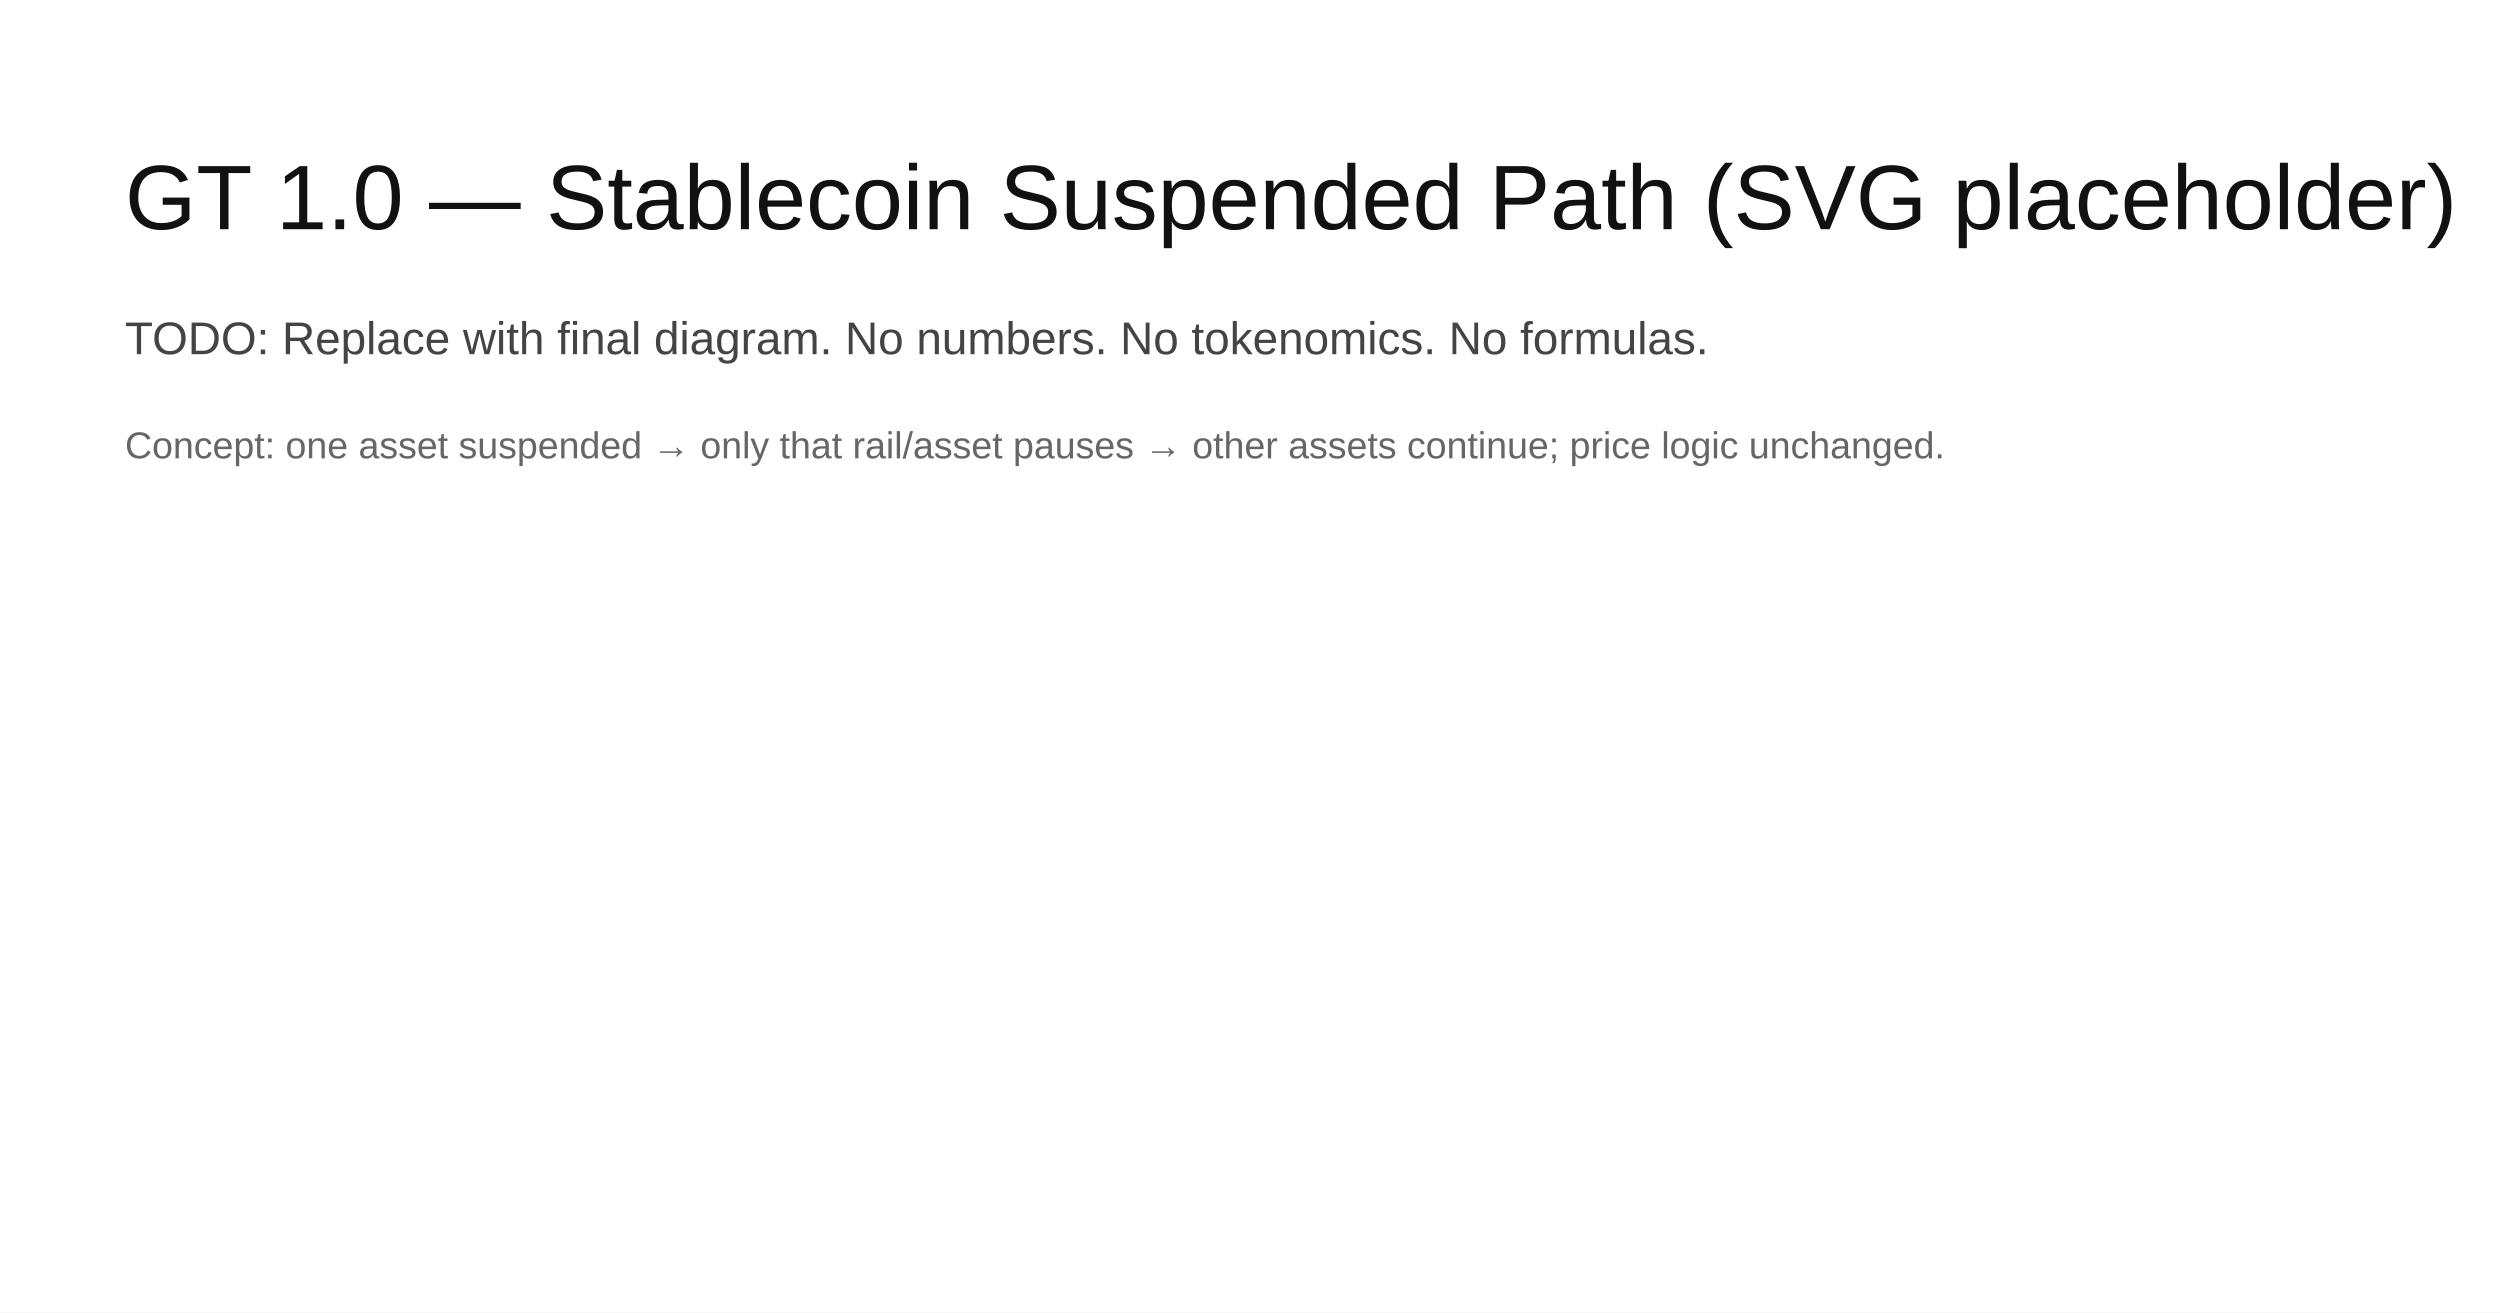
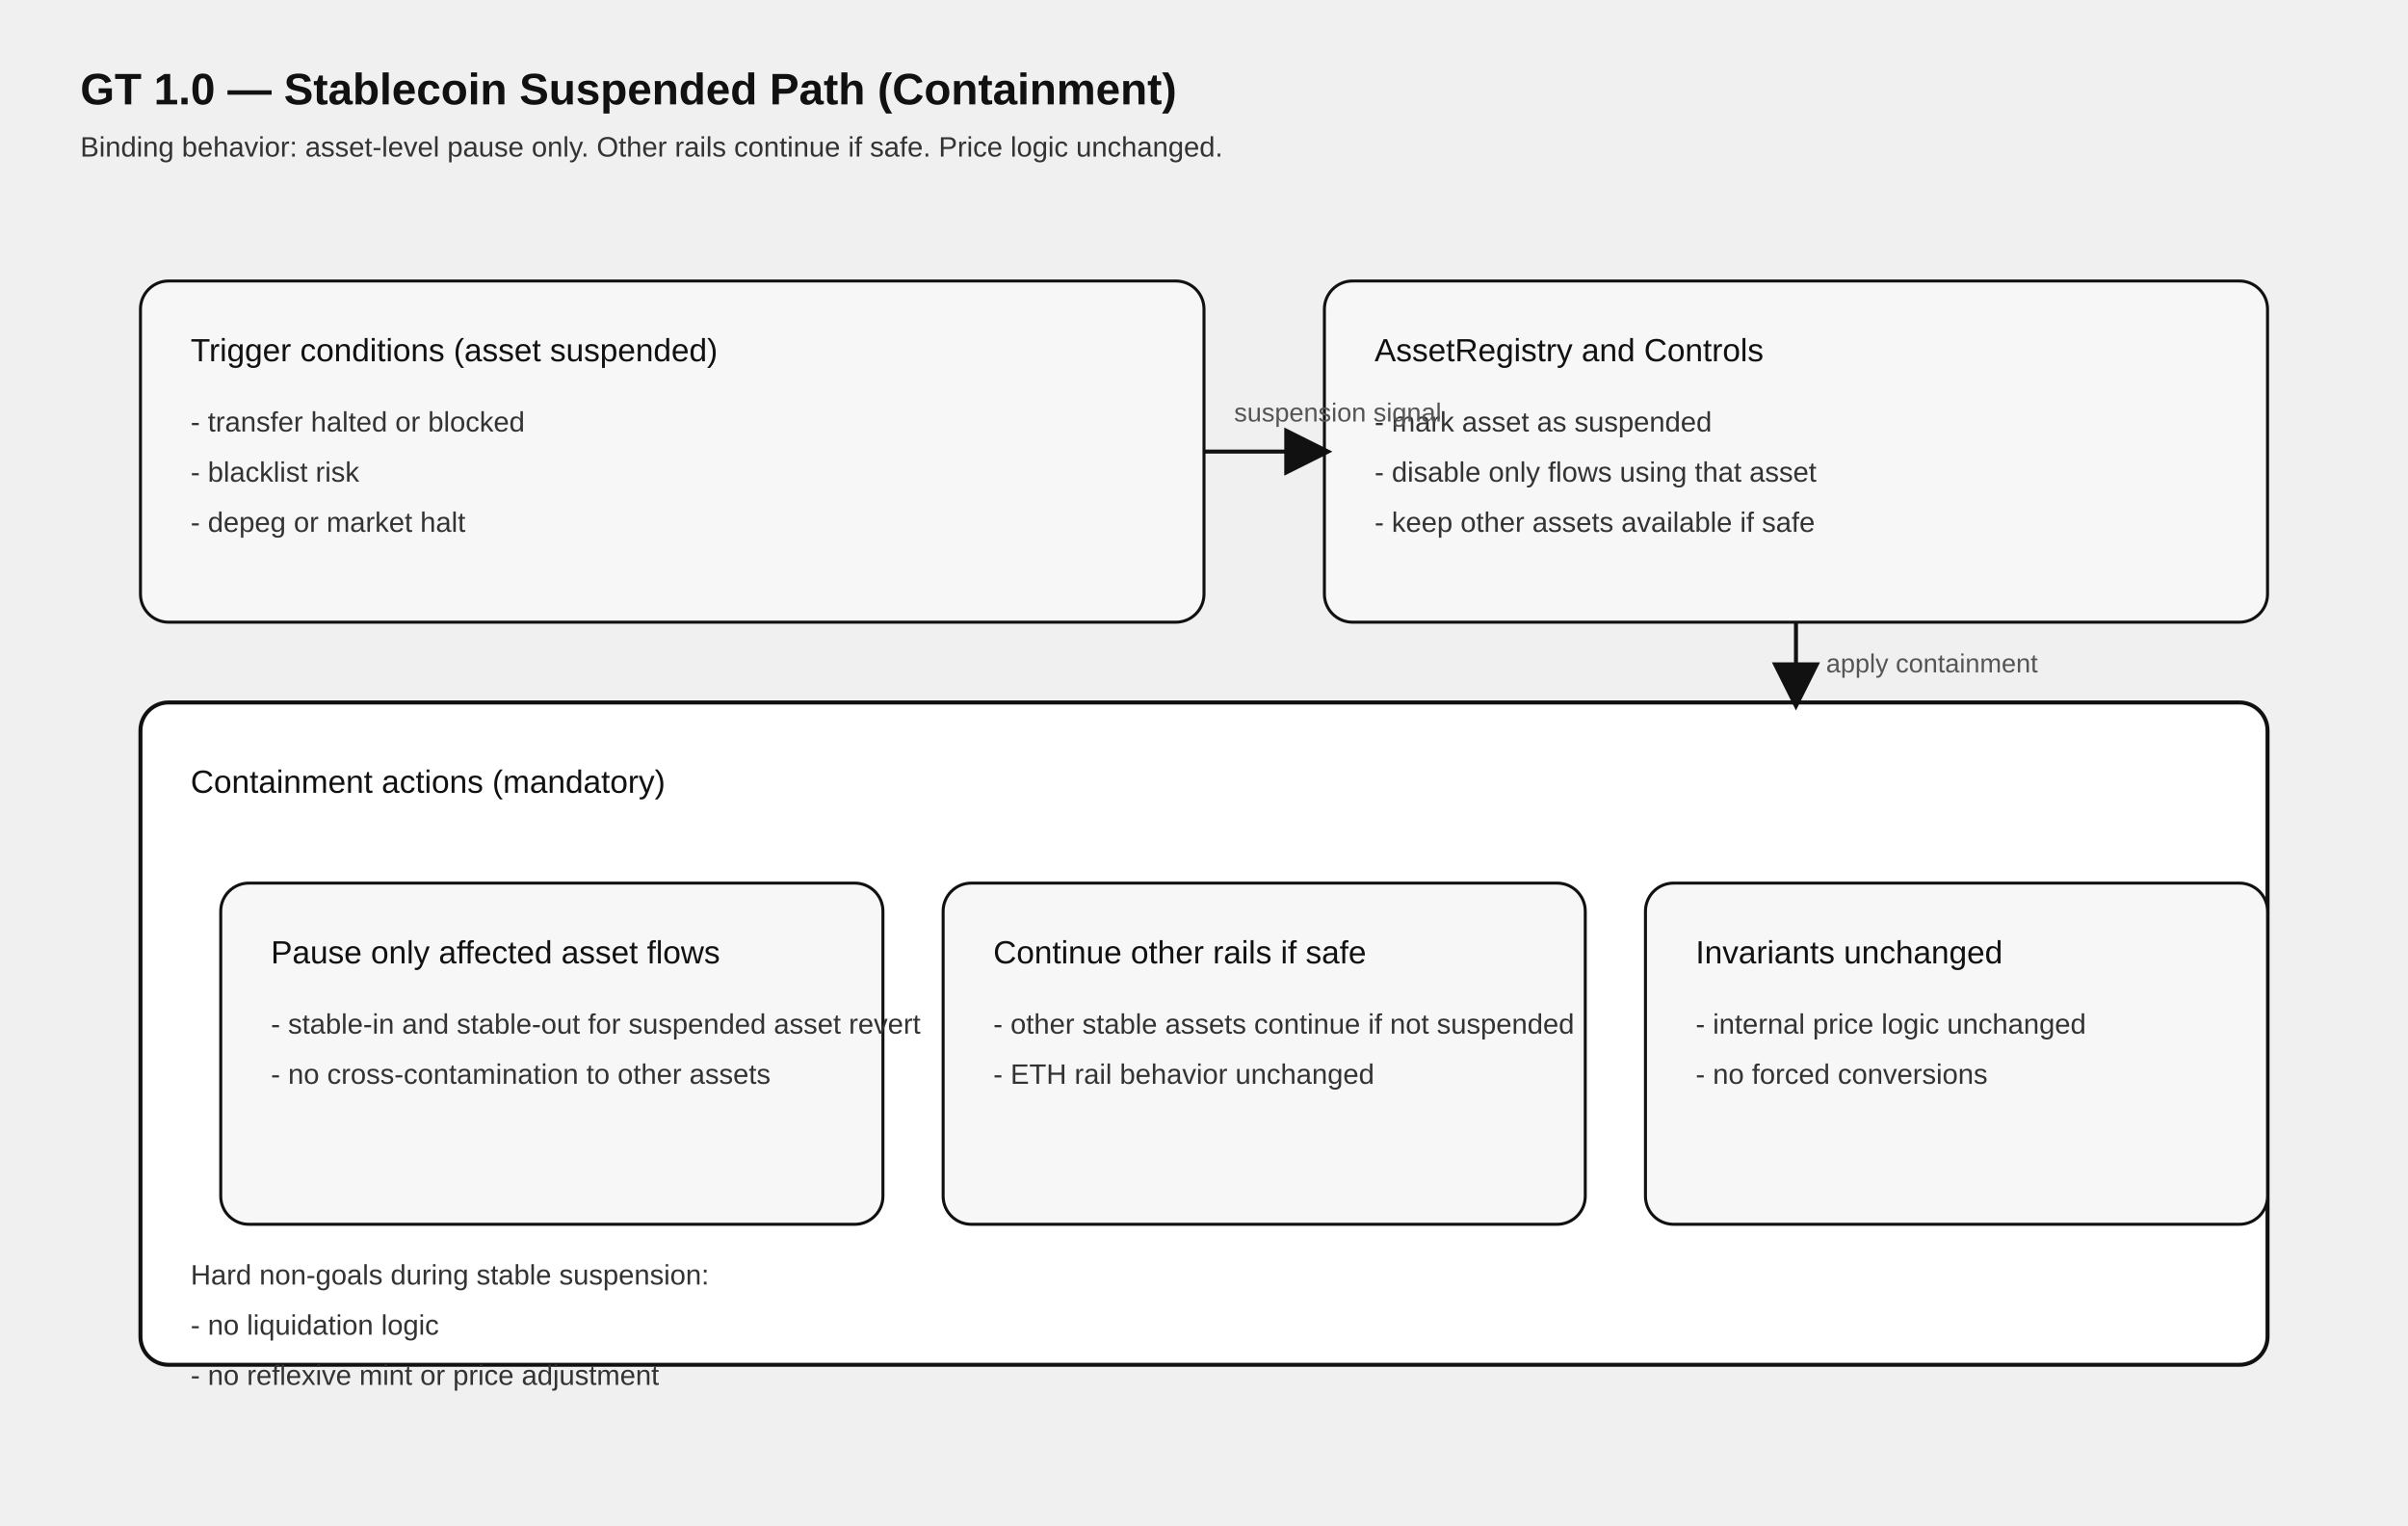
- <svg xmlns="http://www.w3.org/2000/svg" width="1200" height="630" viewBox="0 0 1200 630">
-   <rect width="1200" height="630" fill="#ffffff" />
-   <text x="60" y="110" font-family="Arial, Helvetica, sans-serif" font-size="44" fill="#111111">
-     GT 1.0 — Stablecoin Suspended Path (SVG placeholder)
-   </text>
-   <text x="60" y="170" font-family="Arial, Helvetica, sans-serif" font-size="22" fill="#444444">
-     TODO: Replace with final diagram. No numbers. No tokenomics. No formulas.
-   </text>
-   <text x="60" y="220" font-family="Arial, Helvetica, sans-serif" font-size="18" fill="#666666">
-     Concept: one asset suspended → only that rail/asset pauses → other assets continue; price logic unchanged.
-   </text>
+ <svg xmlns="http://www.w3.org/2000/svg" width="1200" height="760" viewBox="0 0 1200 760">
+   <defs>
+     <style>
+       .t { font: 16px Arial, sans-serif; fill: #111; }
+       .h { font: 22px Arial, sans-serif; font-weight: 700; fill: #111; }
+       .s { font: 14px Arial, sans-serif; fill: #333; }
+       .box { fill: #fff; stroke: #111; stroke-width: 2; }
+       .sub { fill: #f7f7f7; stroke: #111; stroke-width: 1.5; }
+       .edge { stroke: #111; stroke-width: 2; fill: none; marker-end: url(#arrow); }
+       .tag { font: 13px Arial, sans-serif; fill: #555; }
+     </style>
+     <marker id="arrow" markerWidth="12" markerHeight="12" refX="10" refY="6" orient="auto">
+       <path d="M0,0 L12,6 L0,12 Z" fill="#111" />
+     </marker>
+   </defs>
+   <text x="40" y="52" class="h">GT 1.0 — Stablecoin Suspended Path (Containment)</text>
+   <text x="40" y="78" class="s">Binding behavior: asset-level pause only. Other rails continue if safe. Price logic unchanged.</text>
+   <rect x="70" y="140" width="530" height="170" class="sub" rx="14" />
+   <text x="95" y="180" class="t">Trigger conditions (asset suspended)</text>
+   <text x="95" y="215" class="s">- transfer halted or blocked</text>
+   <text x="95" y="240" class="s">- blacklist risk</text>
+   <text x="95" y="265" class="s">- depeg or market halt</text>
+   <rect x="660" y="140" width="470" height="170" class="sub" rx="14" />
+   <text x="685" y="180" class="t">AssetRegistry and Controls</text>
+   <text x="685" y="215" class="s">- mark asset as suspended</text>
+   <text x="685" y="240" class="s">- disable only flows using that asset</text>
+   <text x="685" y="265" class="s">- keep other assets available if safe</text>
+   <path d="M 600 225 L 660 225" class="edge" />
+   <text x="615" y="210" class="tag">suspension signal</text>
+   <rect x="70" y="350" width="1060" height="330" class="box" rx="14" />
+   <text x="95" y="395" class="t">Containment actions (mandatory)</text>
+   <rect x="110" y="440" width="330" height="170" class="sub" rx="14" />
+   <text x="135" y="480" class="t">Pause only affected asset flows</text>
+   <text x="135" y="515" class="s">- stable-in and stable-out for suspended asset revert</text>
+   <text x="135" y="540" class="s">- no cross-contamination to other assets</text>
+   <rect x="470" y="440" width="320" height="170" class="sub" rx="14" />
+   <text x="495" y="480" class="t">Continue other rails if safe</text>
+   <text x="495" y="515" class="s">- other stable assets continue if not suspended</text>
+   <text x="495" y="540" class="s">- ETH rail behavior unchanged</text>
+   <rect x="820" y="440" width="310" height="170" class="sub" rx="14" />
+   <text x="845" y="480" class="t">Invariants unchanged</text>
+   <text x="845" y="515" class="s">- internal price logic unchanged</text>
+   <text x="845" y="540" class="s">- no forced conversions</text>
+   <path d="M 895 310 L 895 350" class="edge" />
+   <text x="910" y="335" class="tag">apply containment</text>
+   <text x="95" y="640" class="s">Hard non-goals during stable suspension:</text>
+   <text x="95" y="665" class="s">- no liquidation logic</text>
+   <text x="95" y="690" class="s">- no reflexive mint or price adjustment</text>
</svg>
